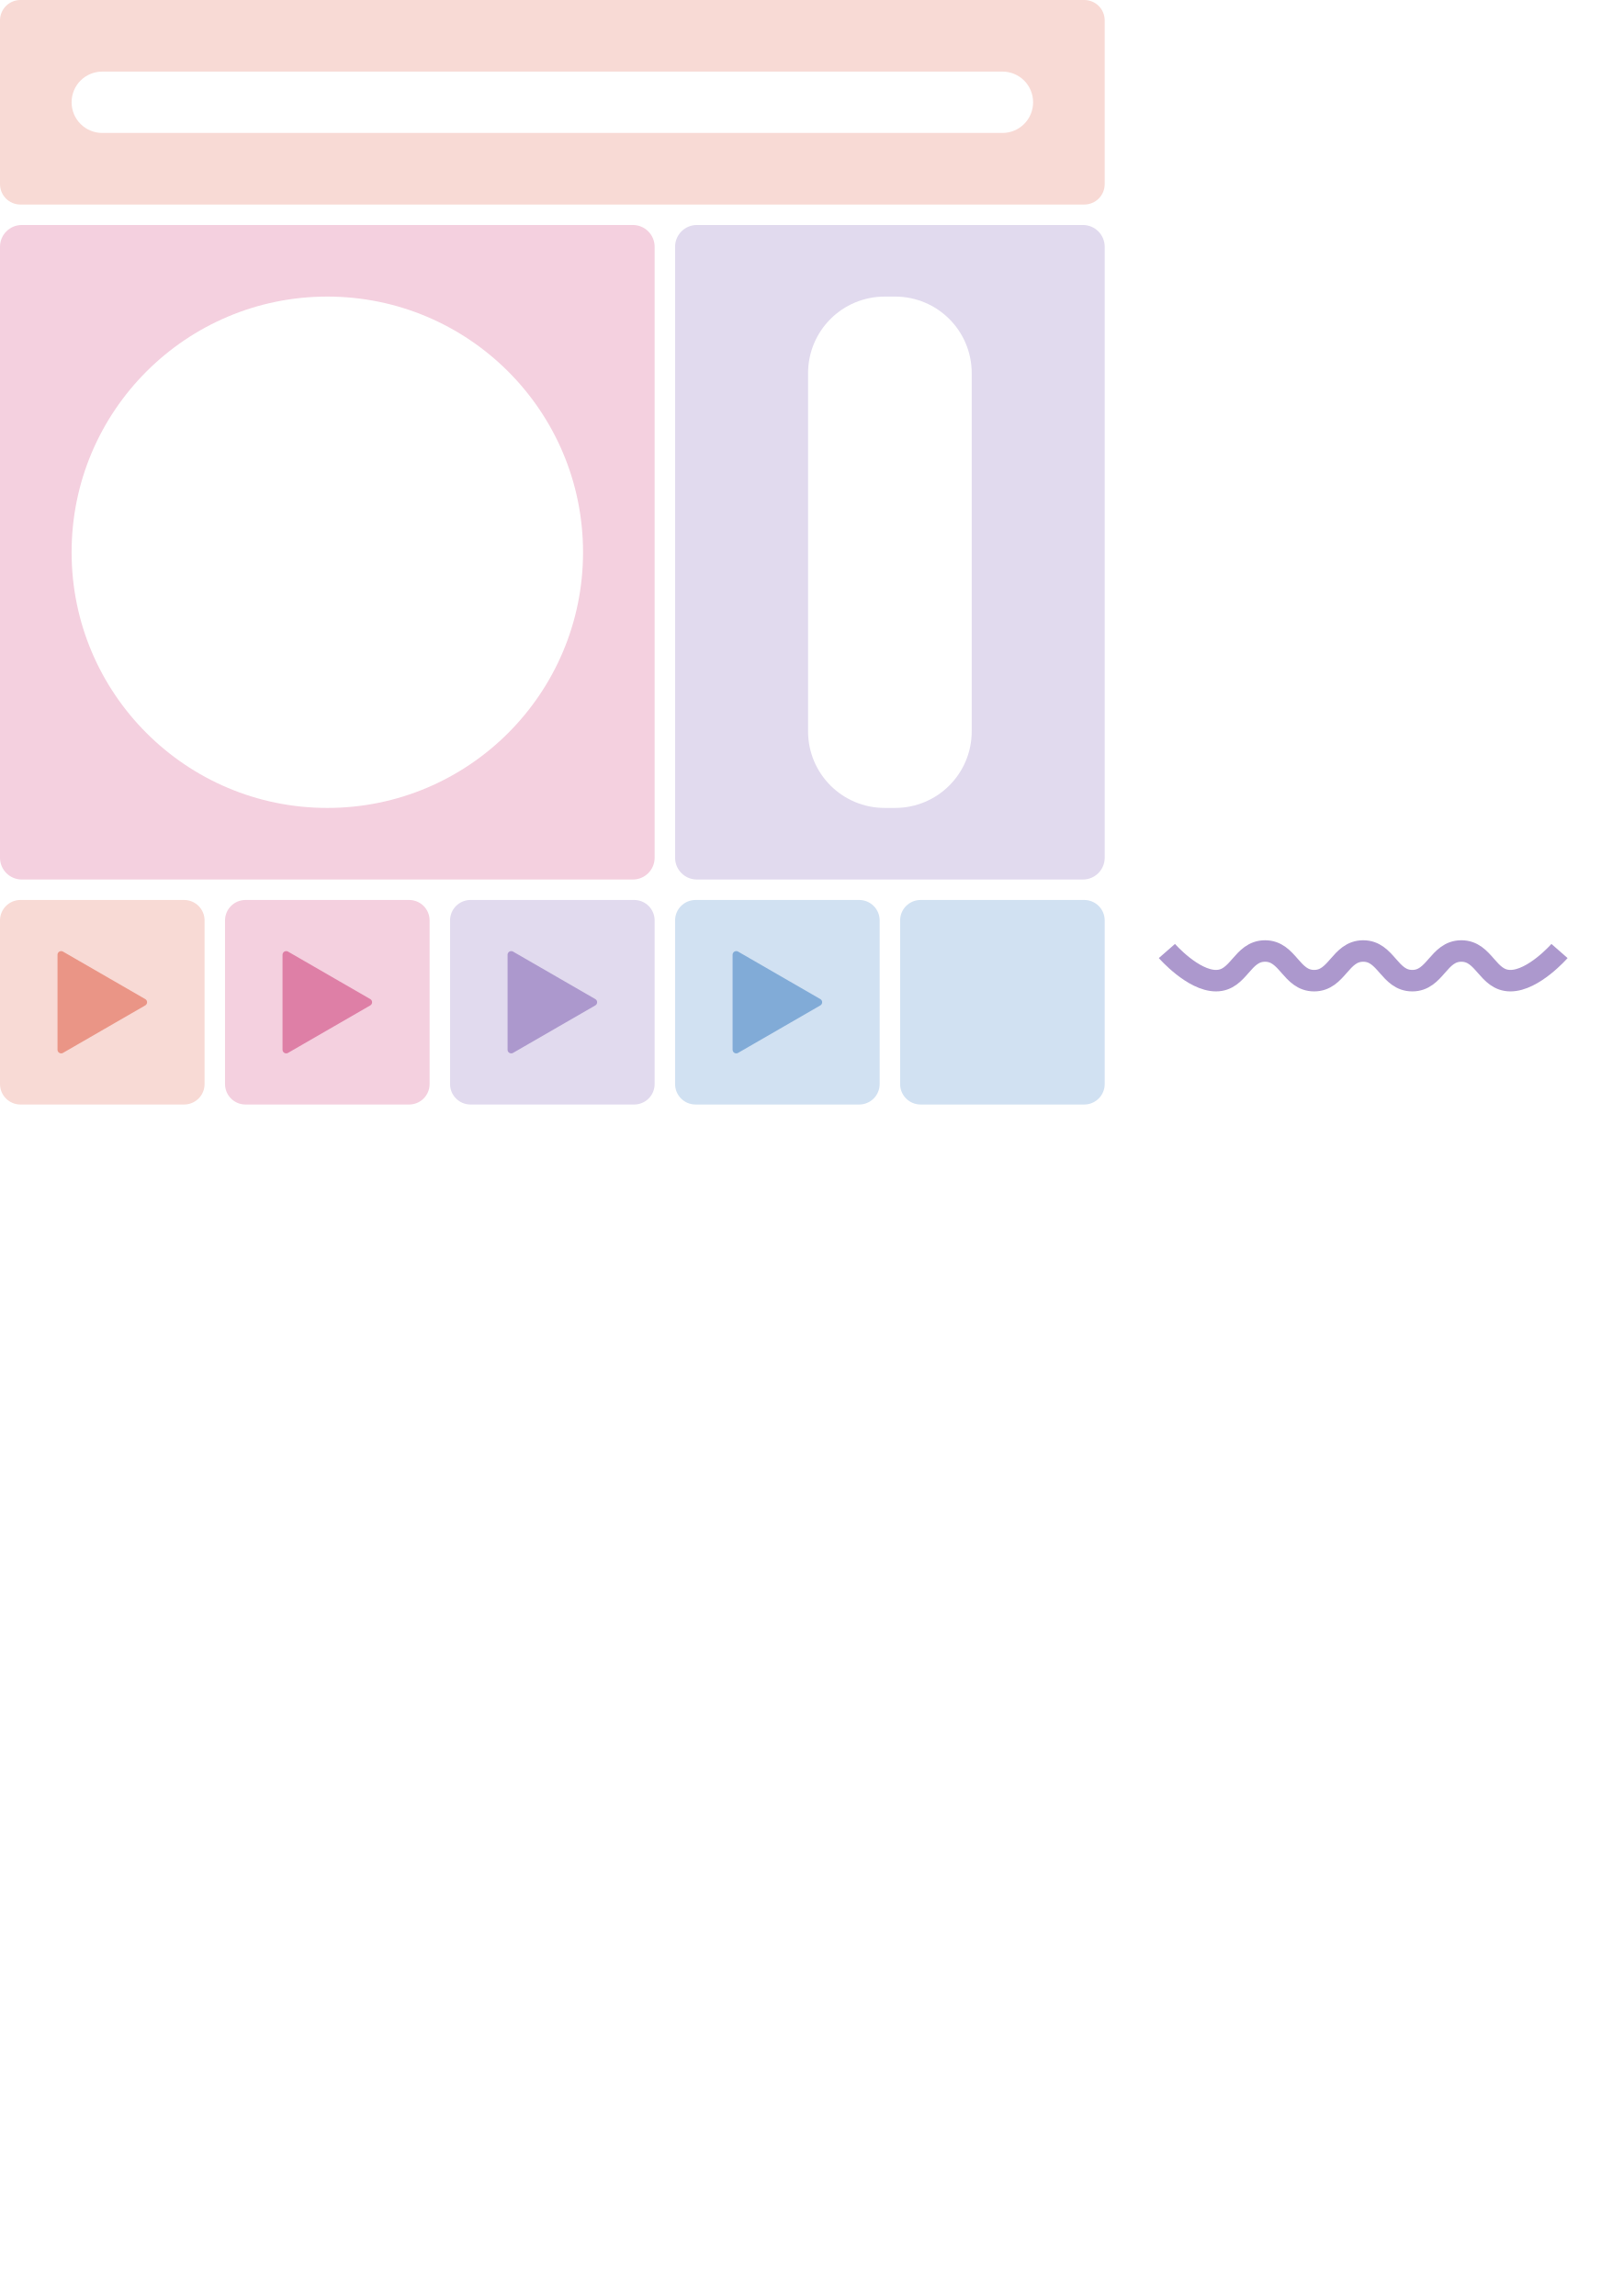
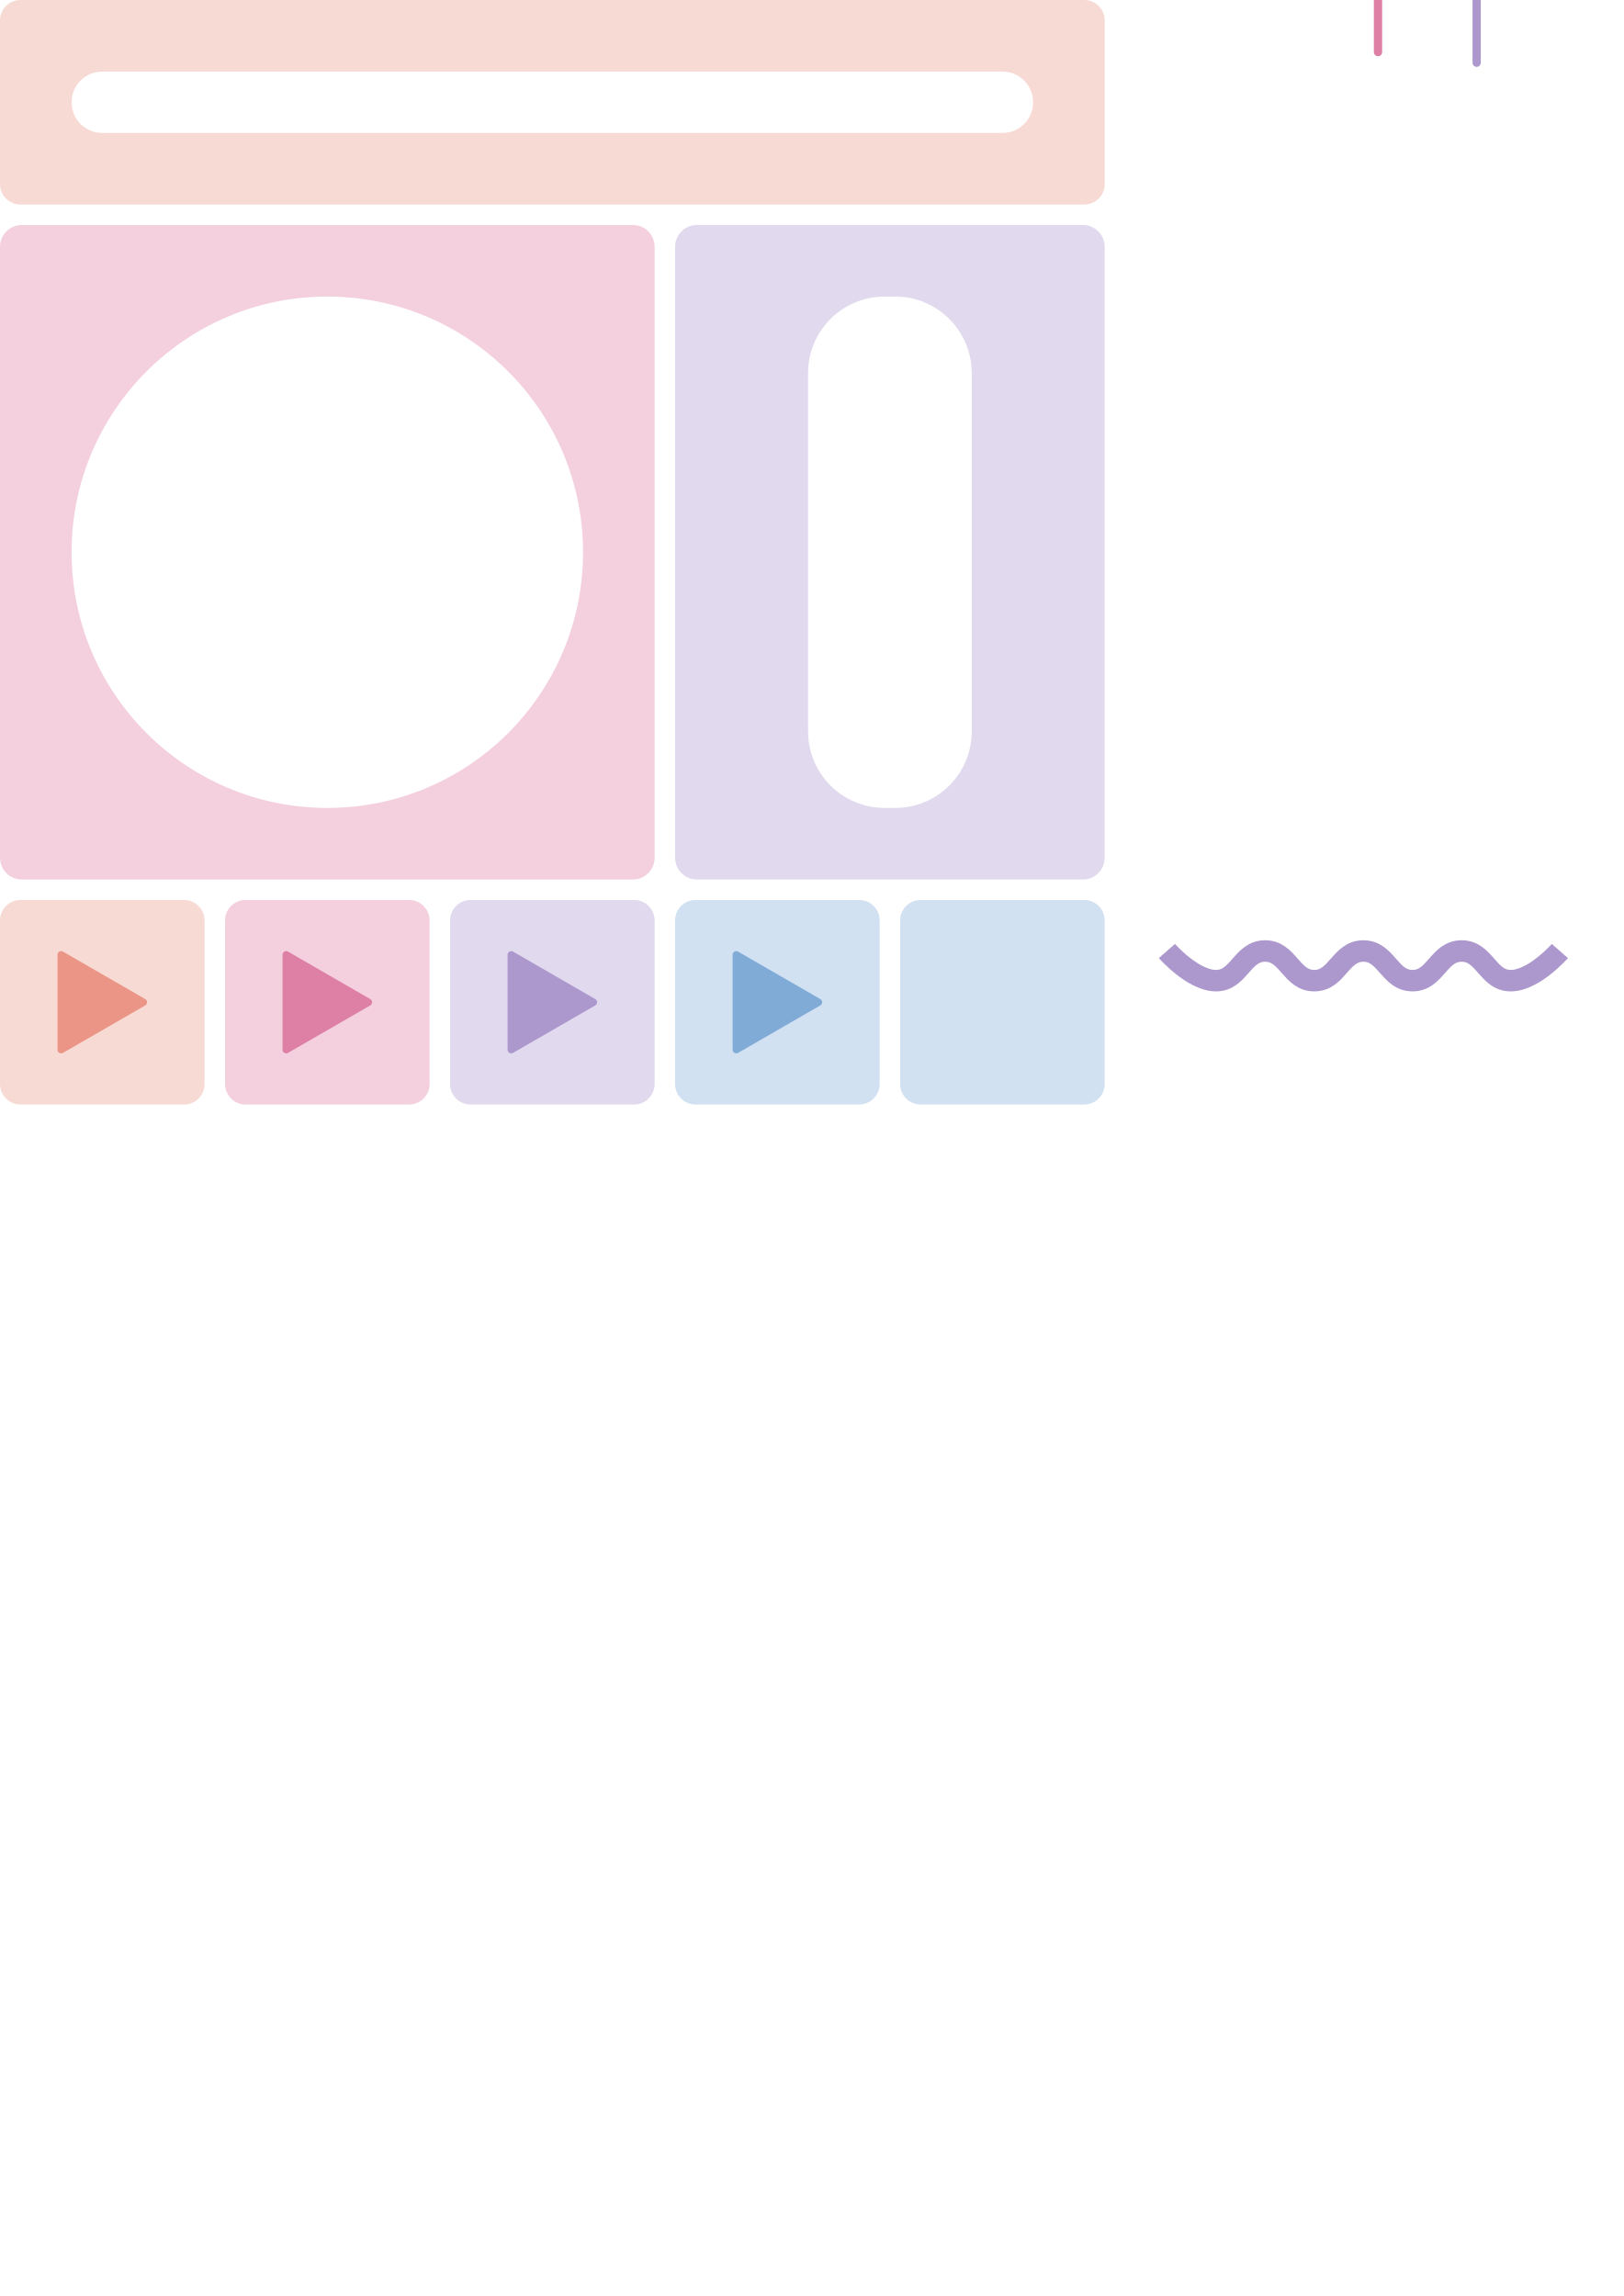
<svg xmlns="http://www.w3.org/2000/svg" width="210mm" height="297mm" viewBox="0 0 210 297" version="1.1" id="svg5">
  <defs id="defs2">
    <marker style="overflow:visible" id="Arrow1Lstart" refX="0.0" refY="0.0" orient="auto">
      <path transform="scale(0.8) translate(12.5,0)" style="fill-rule:evenodd;fill:context-stroke;stroke:context-stroke;stroke-width:1.0pt" d="M 0.0,0.0 L 5.0,-5.0 L -12.5,0.0 L 5.0,5.0 L 0.0,0.0 z " id="path2971" />
    </marker>
  </defs>
  <g id="layer1">
    <path id="rect1109" style="fill:#e1daee;fill-opacity:1;stroke:none;stroke-width:4.233;stroke-linecap:round;stroke-linejoin:round;stroke-miterlimit:4;stroke-dasharray:none;stroke-opacity:1" d="M 340.666 110 C 334.757 110 330 114.757 330 120.666 L 330 419.334 C 330 425.243 334.757 430 340.666 430 L 529.334 430 C 535.243 430 540 425.243 540 419.334 L 540 120.666 C 540 114.757 535.243 110 529.334 110 L 340.666 110 z M 432.5 145 L 437.5 145 C 458.275 145 475 161.725 475 182.5 L 475 357.5 C 475 378.275 458.275 395 437.5 395 L 432.5 395 C 411.725 395 395 378.275 395 357.5 L 395 182.5 C 395 161.725 411.725 145 432.5 145 z " transform="scale(0.2645833)" />
    <rect style="fill:#d1e1f2;fill-opacity:1;stroke:none;stroke-width:1.058;stroke-linecap:round;stroke-linejoin:round;stroke-miterlimit:4;stroke-dasharray:none;stroke-opacity:1" id="rect1215" width="26.458" height="26.458" x="116.417" y="116.417" ry="2.646" />
    <rect style="fill:#f8dad5;fill-opacity:1;stroke:none;stroke-width:1.058;stroke-linecap:round;stroke-linejoin:round;stroke-miterlimit:4;stroke-dasharray:none;stroke-opacity:1" id="rect1215-5" width="26.458" height="26.458" x="0" y="116.417" ry="2.646" />
    <path style="fill:#ea9586;fill-opacity:1;stroke:#ea9586;stroke-width:18.677;stroke-linecap:round;stroke-linejoin:round;stroke-miterlimit:4;stroke-dasharray:none;stroke-opacity:1" id="path1394" transform="matrix(-0.03579909,0.03579909,-0.03579909,-0.03579909,10.50955,142.8042)" d="m -61.695,134.304 -85.782,85.782 -85.782,85.782 -31.398,-117.18 -31.398,-117.18 117.18,31.398 z" />
    <rect style="fill:#f4d0df;fill-opacity:1;stroke:none;stroke-width:1.058;stroke-linecap:round;stroke-linejoin:round;stroke-miterlimit:4;stroke-dasharray:none;stroke-opacity:1" id="rect1215-7" width="26.458" height="26.458" x="29.104" y="116.417" ry="2.646" />
    <path style="fill:#de7fa6;fill-opacity:1;stroke:#de7fa6;stroke-width:18.677;stroke-linecap:round;stroke-linejoin:round;stroke-miterlimit:4;stroke-dasharray:none;stroke-opacity:1" id="path1394-6" transform="matrix(-0.03579909,0.03579909,-0.03579909,-0.03579909,39.61372,142.8042)" d="m -61.695,134.304 -85.782,85.782 -85.782,85.782 -31.398,-117.18 -31.398,-117.18 117.18,31.398 z" />
    <rect style="fill:#e1daee;fill-opacity:1;stroke:none;stroke-width:1.058;stroke-linecap:round;stroke-linejoin:round;stroke-miterlimit:4;stroke-dasharray:none;stroke-opacity:1" id="rect1215-8" width="26.458" height="26.458" x="58.208" y="116.417" ry="2.646" />
    <path style="fill:#ac98cd;fill-opacity:1;stroke:#ac98cd;stroke-width:18.677;stroke-linecap:round;stroke-linejoin:round;stroke-miterlimit:4;stroke-dasharray:none;stroke-opacity:1" id="path1394-3" transform="matrix(-0.03579909,0.03579909,-0.03579909,-0.03579909,68.71789,142.8042)" d="m -61.695,134.304 -85.782,85.782 -85.782,85.782 -31.398,-117.18 -31.398,-117.18 117.18,31.398 z" />
    <rect style="fill:#d1e1f2;fill-opacity:1;stroke:none;stroke-width:1.058;stroke-linecap:round;stroke-linejoin:round;stroke-miterlimit:4;stroke-dasharray:none;stroke-opacity:1" id="rect1215-0" width="26.458" height="26.458" x="87.312" y="116.417" ry="2.646" />
    <path style="fill:#81abd7;fill-opacity:1;stroke:#81abd7;stroke-width:18.677;stroke-linecap:round;stroke-linejoin:round;stroke-miterlimit:4;stroke-dasharray:none;stroke-opacity:1" id="path1394-7" transform="matrix(-0.03579909,0.03579909,-0.03579909,-0.03579909,97.82205,142.8042)" d="m -61.695,134.304 -85.782,85.782 -85.782,85.782 -31.398,-117.18 -31.398,-117.18 117.18,31.398 z" />
    <path id="rect848" style="fill:#f4d0df;stroke:none;stroke-width:4.267;stroke-linecap:round;stroke-linejoin:round" d="M 10.666 110 C 4.757 110 6.6021304e-17 114.757 0 120.666 L 0 419.334 C -1.1842379e-15 425.243 4.757 430 10.666 430 L 309.334 430 C 315.243 430 320 425.243 320 419.334 L 320 120.666 C 320 114.757 315.243 110 309.334 110 L 10.666 110 z M 160 145 A 125 125 0 0 1 285 270 A 125 125 0 0 1 160 395 A 125 125 0 0 1 35 270 A 125 125 0 0 1 160 145 z " transform="scale(0.2645833)" />
    <path id="rect961" style="fill:#f8dad5;fill-opacity:1;stroke:none;stroke-width:4.157;stroke-linecap:round;stroke-linejoin:round;stroke-miterlimit:4;stroke-dasharray:none;stroke-opacity:1" d="M 10 0 C 4.46 -3.5527137e-15 0 4.46 0 10 L 0 90 C 1.1842379e-15 95.54 4.46 100 10 100 L 530 100 C 535.54 100 540 95.54 540 90 L 540 10 C 540 4.46 535.54 0 530 0 L 10 0 z M 50 35 L 490 35 C 498.31 35 505 41.69 505 50 C 505 58.31 498.31 65 490 65 L 50 65 C 41.69 65 35 58.31 35 50 C 35 41.69 41.69 35 50 35 z " transform="scale(0.2645833)" />
-     <path style="fill:none;stroke:#ac98cd;stroke-width:2.778;stroke-linecap:butt;stroke-linejoin:miter;stroke-miterlimit:4;stroke-dasharray:none;stroke-opacity:1" d="m 150.921,123.017 c 0,0 3.355,3.837 6.347,3.837 2.992,0 3.355,-3.837 6.347,-3.837 2.992,0 3.355,3.837 6.347,3.837 2.992,0 3.355,-3.837 6.347,-3.837 2.992,0 3.355,3.837 6.347,3.837 2.992,0 3.355,-3.837 6.347,-3.837 2.992,0 3.355,3.837 6.347,3.837 2.992,0 6.347,-3.837 6.347,-3.837" id="path1623" />
+     <path style="fill:none;stroke:#ac98cd;stroke-width:2.779;stroke-linecap:butt;stroke-linejoin:miter;stroke-miterlimit:4;stroke-dasharray:none;stroke-opacity:1" d="m 150.921,123.017 c 0,0 3.358,3.836 6.353,3.836 2.995,0 3.358,-3.836 6.353,-3.836 2.995,0 3.358,3.836 6.353,3.836 2.995,0 3.358,-3.836 6.353,-3.836 2.995,0 3.358,3.836 6.353,3.836 2.995,0 3.358,-3.836 6.353,-3.836 2.995,0 3.358,3.836 6.353,3.836 2.995,0 6.353,-3.836 6.353,-3.836" id="path1623" />
+     <g id="g2240" transform="translate(-71.46972)">
+       <circle style="fill:#de7fa6;fill-opacity:1;stroke:none;stroke-width:0.757;stroke-linecap:round;stroke-opacity:1" id="path983" cx="42.333" cy="71.437" r="1.984" />
+       <circle style="fill:#de7fa6;fill-opacity:1;stroke:none;stroke-width:1.514;stroke-linecap:round;stroke-opacity:1" id="path983-8" cx="42.333" cy="42.333" r="3.969" />
+       <path style="fill:#de7fa6;fill-opacity:1;stroke:none;stroke-width:0.265px;stroke-linecap:butt;stroke-linejoin:miter;stroke-opacity:1" d="m 46.302,42.333 -1.984,29.104 h -3.969 L 38.365,42.333 Z" id="path2083" />
+     </g>
+     <path style="fill:none;stroke:#de7fa6;stroke-width:1.068;stroke-linecap:round;stroke-linejoin:miter;stroke-miterlimit:4;stroke-dasharray:none;stroke-opacity:1" d="m 178.222,-13.357 c 0,20.099 0,20.099 0,20.099" id="path2104" />
+     <path style="fill:none;stroke:#ac98cd;stroke-width:1.068;stroke-linecap:round;stroke-linejoin:miter;stroke-miterlimit:4;stroke-dasharray:none;stroke-opacity:1" d="m 190.982,-11.983 c 0,20.099 0,20.099 0,20.099" id="path2104-0" />
  </g>
</svg>
